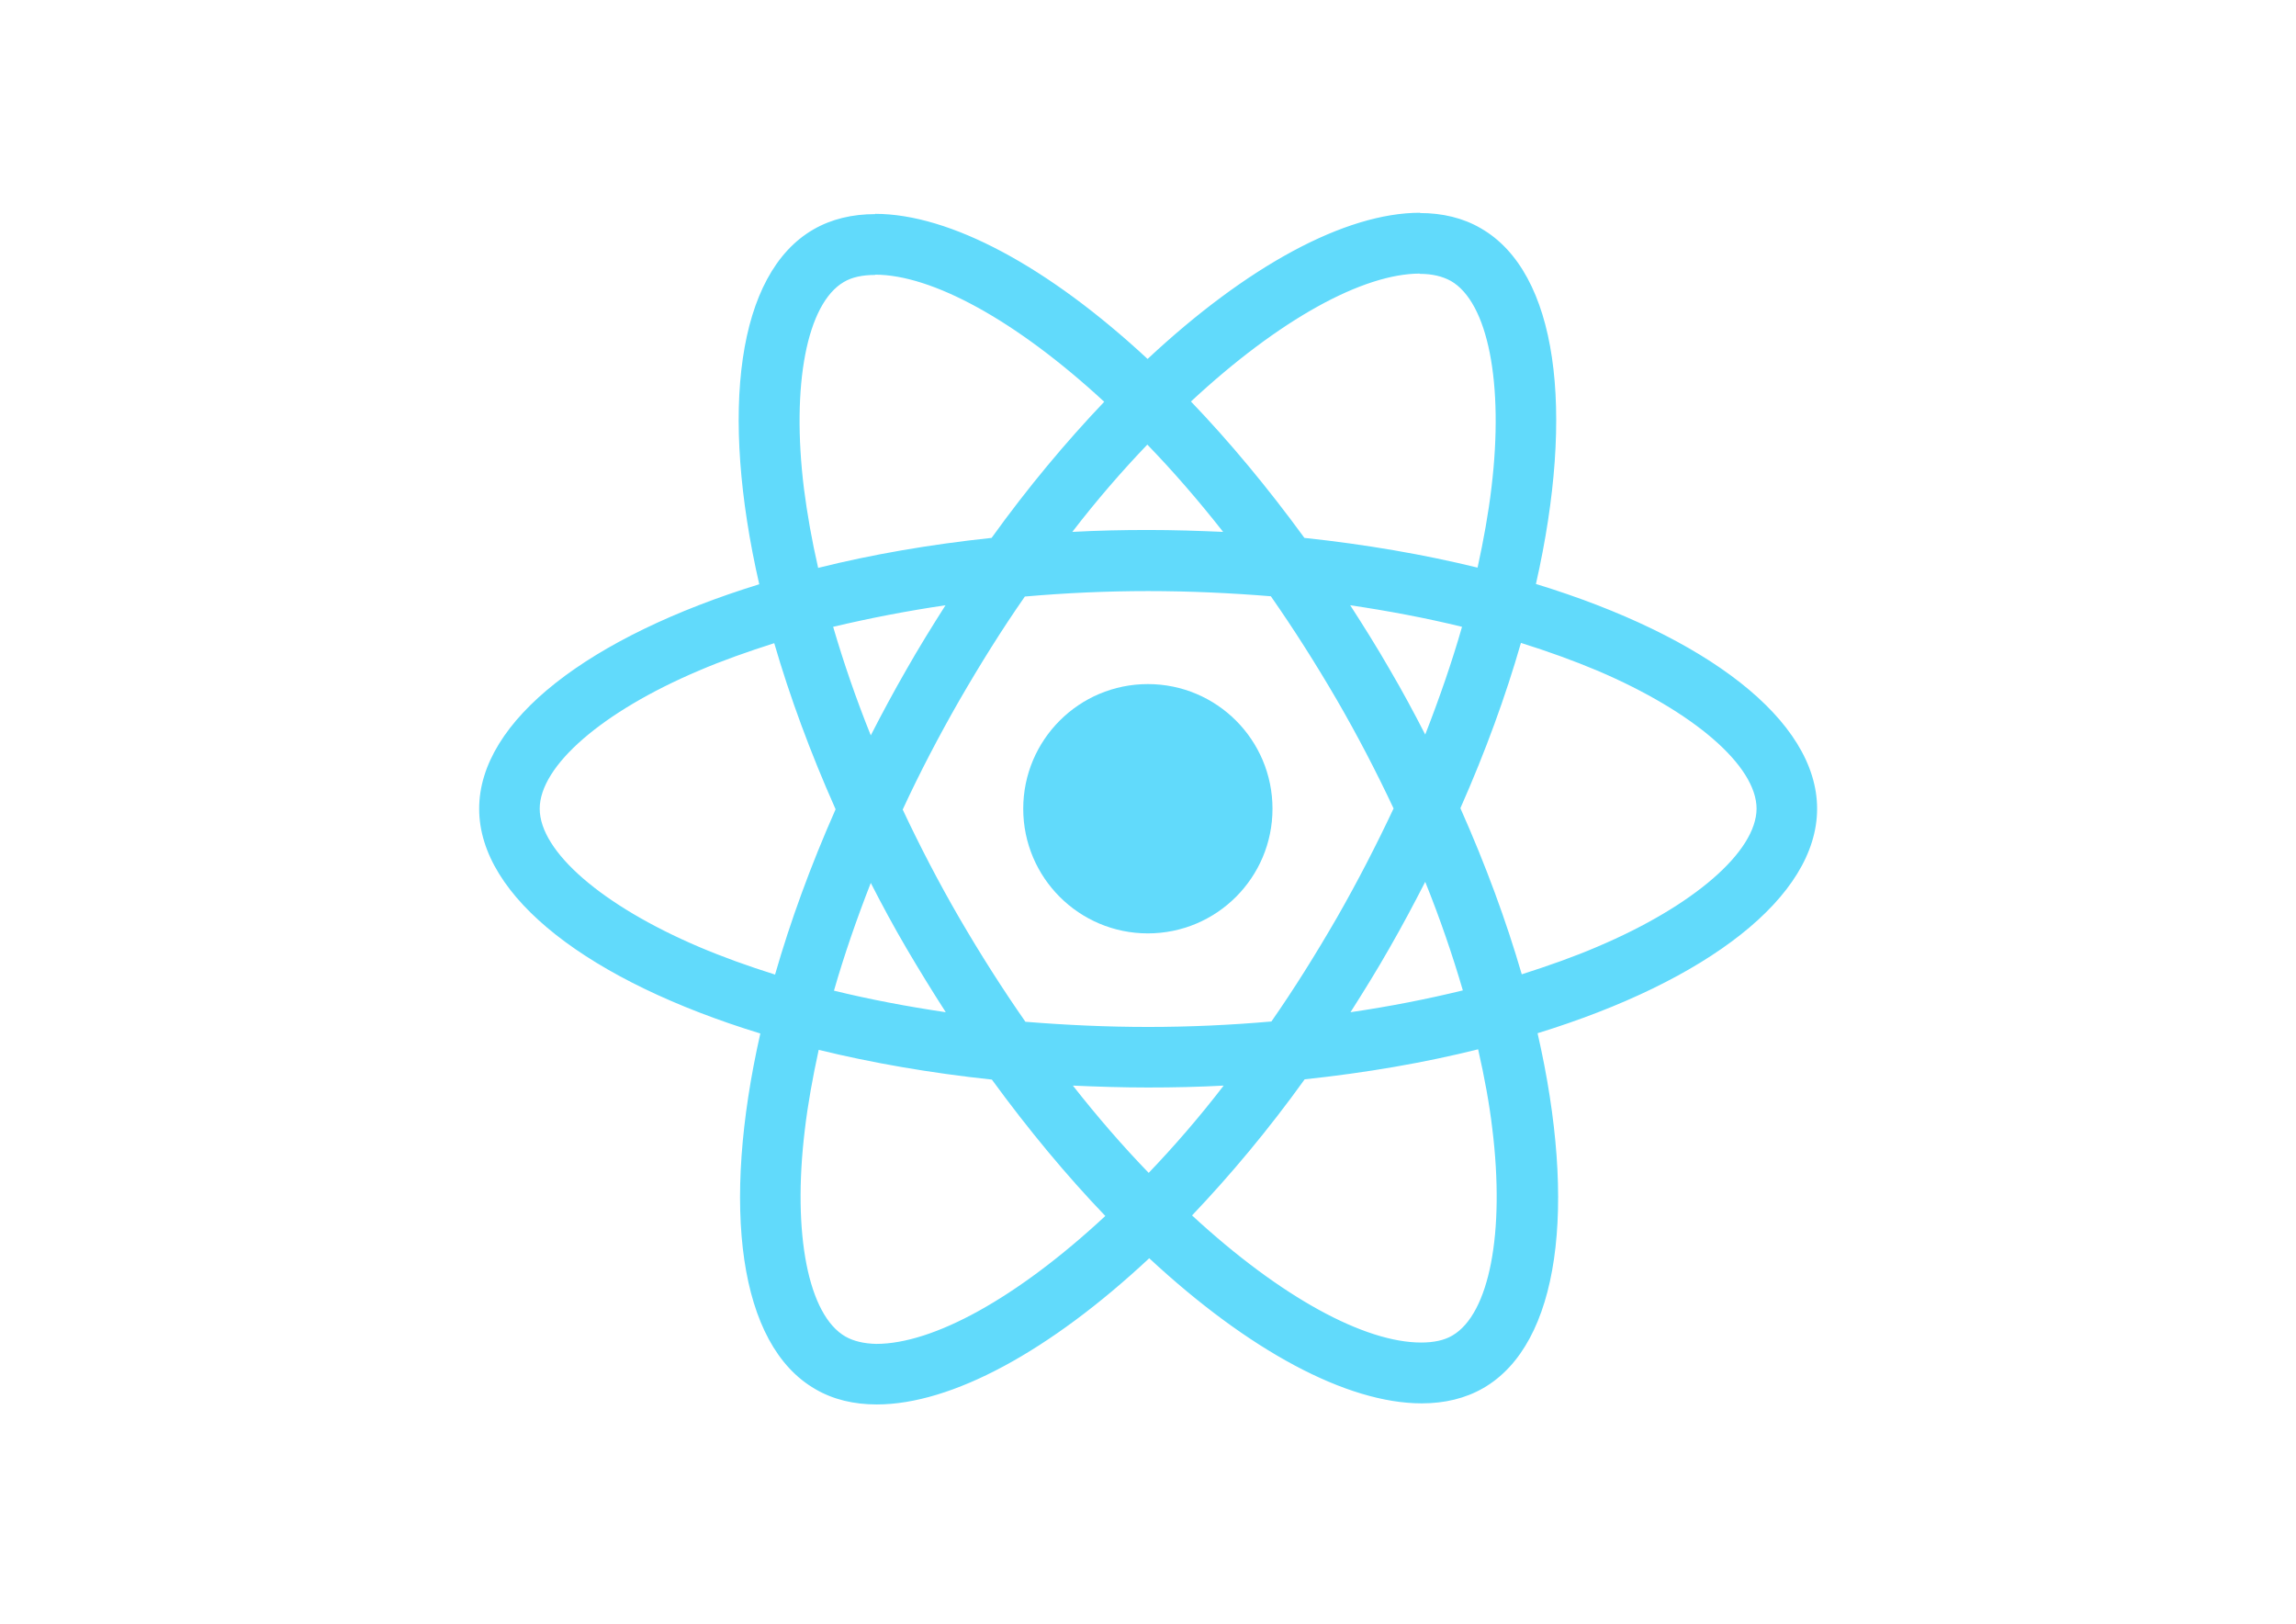
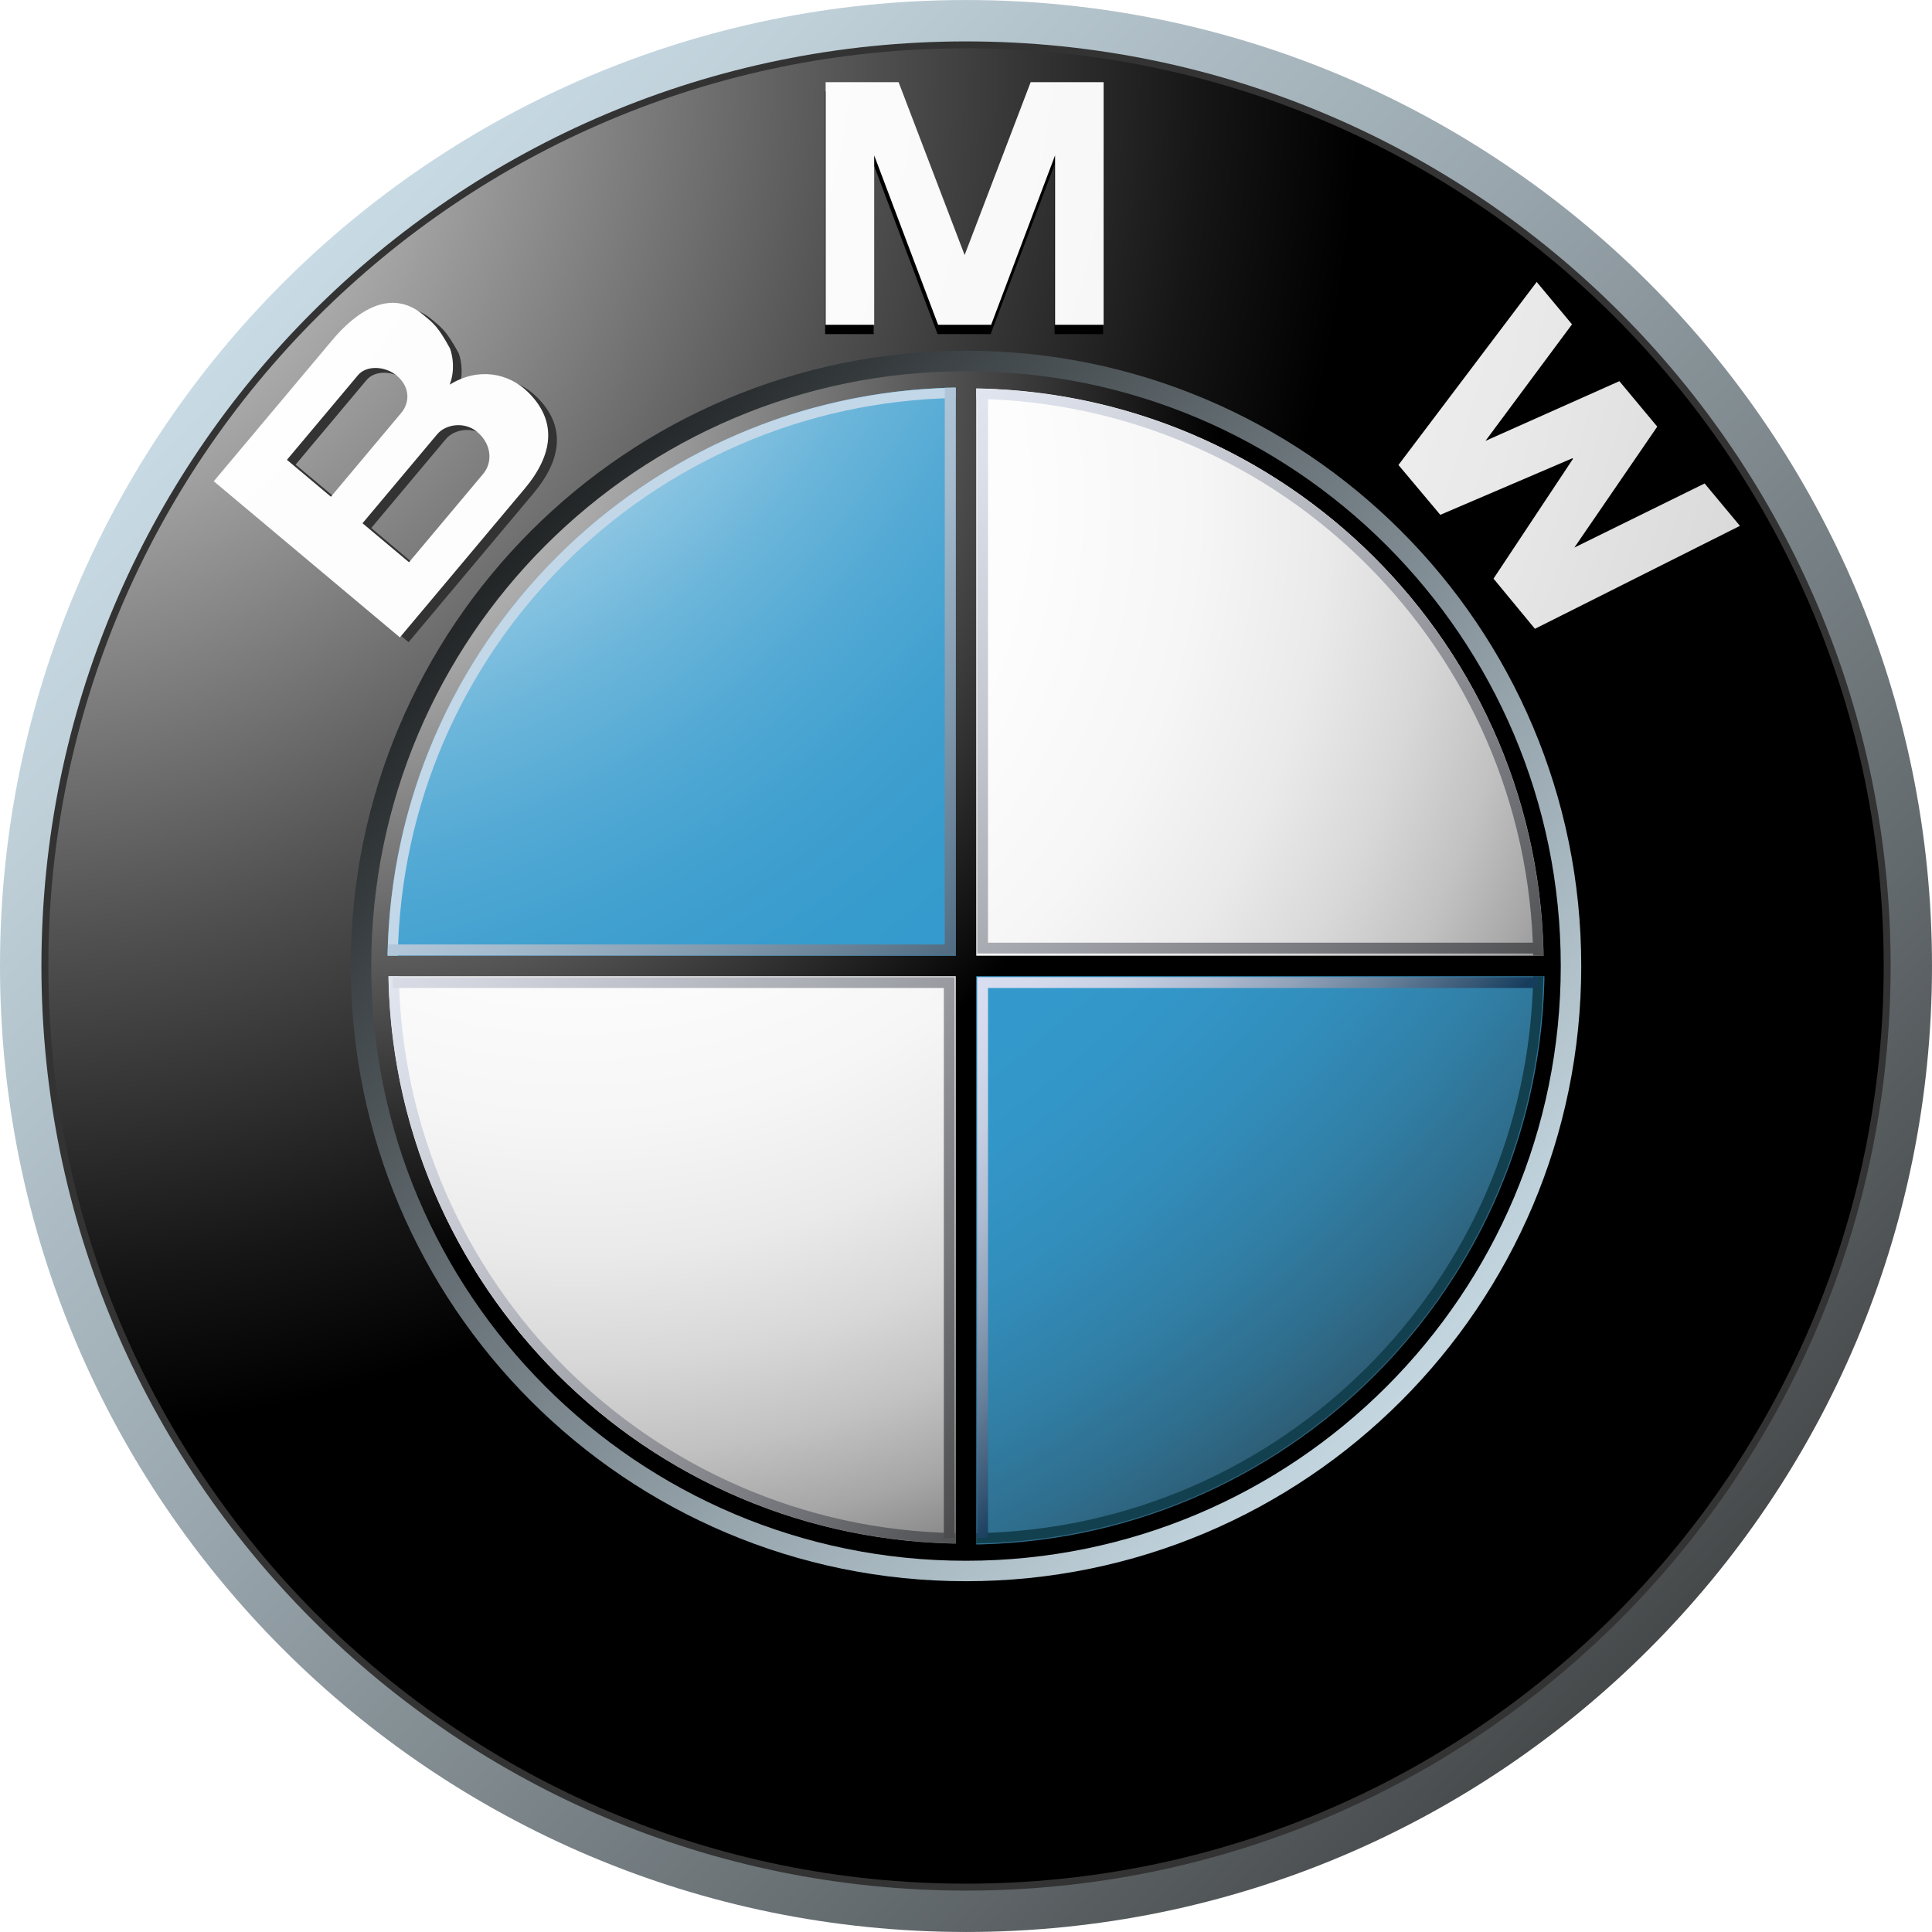
- <svg xmlns="http://www.w3.org/2000/svg" viewBox="0 0 841.9 595.3">
-   <g fill="#61DAFB">
-     <path d="M666.3 296.5c0-32.5-40.7-63.3-103.1-82.4 14.4-63.6 8-114.2-20.2-130.4-6.5-3.8-14.1-5.6-22.4-5.6v22.3c4.6 0 8.3.9 11.4 2.6 13.6 7.8 19.5 37.5 14.9 75.7-1.1 9.4-2.9 19.3-5.1 29.4-19.6-4.8-41-8.5-63.5-10.9-13.5-18.5-27.5-35.3-41.6-50 32.6-30.3 63.2-46.9 84-46.9V78c-27.5 0-63.5 19.6-99.9 53.6-36.4-33.8-72.4-53.2-99.9-53.2v22.3c20.7 0 51.4 16.5 84 46.6-14 14.7-28 31.4-41.3 49.9-22.6 2.4-44 6.1-63.6 11-2.3-10-4-19.7-5.2-29-4.7-38.2 1.1-67.9 14.6-75.8 3-1.8 6.9-2.6 11.5-2.6V78.5c-8.4 0-16 1.8-22.6 5.6-28.1 16.2-34.4 66.7-19.9 130.1-62.2 19.2-102.7 49.9-102.7 82.3 0 32.5 40.7 63.3 103.1 82.4-14.4 63.6-8 114.2 20.2 130.4 6.5 3.8 14.1 5.6 22.5 5.6 27.5 0 63.5-19.6 99.9-53.6 36.4 33.8 72.4 53.2 99.9 53.2 8.4 0 16-1.8 22.6-5.6 28.1-16.2 34.4-66.7 19.9-130.1 62-19.1 102.5-49.9 102.5-82.3zm-130.2-66.7c-3.7 12.9-8.3 26.2-13.5 39.5-4.1-8-8.4-16-13.1-24-4.6-8-9.5-15.8-14.4-23.4 14.2 2.1 27.9 4.7 41 7.9zm-45.8 106.5c-7.8 13.5-15.8 26.3-24.1 38.2-14.9 1.3-30 2-45.2 2-15.1 0-30.2-.7-45-1.9-8.3-11.9-16.4-24.6-24.2-38-7.6-13.1-14.5-26.4-20.8-39.8 6.2-13.4 13.2-26.8 20.7-39.9 7.8-13.5 15.8-26.3 24.1-38.2 14.9-1.3 30-2 45.2-2 15.1 0 30.2.7 45 1.9 8.3 11.9 16.4 24.6 24.2 38 7.6 13.1 14.5 26.4 20.8 39.8-6.3 13.4-13.2 26.8-20.7 39.9zm32.3-13c5.4 13.4 10 26.8 13.8 39.8-13.1 3.2-26.9 5.9-41.2 8 4.9-7.7 9.8-15.6 14.4-23.7 4.6-8 8.9-16.1 13-24.1zM421.2 430c-9.3-9.6-18.6-20.3-27.8-32 9 .4 18.2.7 27.5.7 9.4 0 18.7-.2 27.8-.7-9 11.7-18.3 22.4-27.5 32zm-74.4-58.9c-14.2-2.1-27.9-4.7-41-7.9 3.7-12.9 8.3-26.2 13.5-39.5 4.1 8 8.4 16 13.1 24 4.7 8 9.5 15.8 14.4 23.4zM420.7 163c9.3 9.6 18.6 20.3 27.8 32-9-.4-18.2-.7-27.5-.7-9.4 0-18.7.2-27.8.7 9-11.7 18.3-22.4 27.5-32zm-74 58.9c-4.9 7.7-9.8 15.6-14.4 23.7-4.6 8-8.9 16-13 24-5.4-13.4-10-26.8-13.8-39.8 13.1-3.1 26.9-5.8 41.2-7.9zm-90.5 125.2c-35.4-15.1-58.3-34.9-58.3-50.6 0-15.7 22.9-35.6 58.3-50.6 8.6-3.7 18-7 27.7-10.1 5.7 19.6 13.2 40 22.5 60.9-9.2 20.8-16.6 41.1-22.2 60.6-9.9-3.1-19.3-6.5-28-10.2zM310 490c-13.6-7.8-19.5-37.5-14.9-75.7 1.1-9.4 2.9-19.3 5.1-29.4 19.6 4.8 41 8.5 63.5 10.9 13.5 18.5 27.5 35.3 41.6 50-32.6 30.3-63.2 46.9-84 46.9-4.5-.1-8.3-1-11.3-2.7zm237.2-76.2c4.7 38.2-1.1 67.9-14.6 75.8-3 1.8-6.9 2.6-11.5 2.6-20.7 0-51.4-16.5-84-46.6 14-14.7 28-31.4 41.3-49.9 22.6-2.4 44-6.1 63.6-11 2.3 10.1 4.1 19.8 5.2 29.1zm38.5-66.7c-8.6 3.7-18 7-27.7 10.1-5.7-19.6-13.2-40-22.5-60.9 9.2-20.8 16.6-41.1 22.2-60.6 9.9 3.1 19.3 6.5 28.1 10.2 35.4 15.1 58.3 34.9 58.3 50.6-.1 15.7-23 35.6-58.4 50.6zM320.8 78.4z" />
-     <circle cx="420.9" cy="296.5" r="45.7" />
-     <path d="M520.5 78.1z" />
-   </g>
+ <svg xmlns="http://www.w3.org/2000/svg" width="800px" height="800px" viewBox="0 -0.01 1013.718 1013.718">
+   <linearGradient id="a" gradientUnits="userSpaceOnUse" x1="-1120.126" y1="2189.824" x2="-44.679" y2="1150.587" gradientTransform="matrix(1 0 0 -1 1045.93 2135.176)">
+     <stop offset="0" stop-color="#dff4ff" />
+     <stop offset=".098" stop-color="#d6eaf5" />
+     <stop offset=".268" stop-color="#bfd0d9" />
+     <stop offset=".488" stop-color="#98a5ac" />
+     <stop offset=".747" stop-color="#646b6e" />
+     <stop offset="1" stop-color="#2b2b2b" />
+   </linearGradient>
+   <path d="M506.86 0C226.94 0 0 226.918 0 506.848c0 279.927 226.94 506.849 506.86 506.849 279.94 0 506.857-226.922 506.857-506.849C1013.719 226.918 786.802 0 506.86 0zm0 988.352c-265.939 0-481.495-215.573-481.495-481.504 0-265.927 215.556-481.512 481.495-481.512 265.938 0 481.511 215.584 481.511 481.512 0 265.93-215.573 481.504-481.511 481.504z" fill="url(#a)" />
+   <path d="M992.004 506.848c0 267.914-217.228 485.134-485.144 485.134-267.919 0-485.123-217.22-485.123-485.134 0-267.929 217.204-485.133 485.123-485.133 267.916 0 485.144 217.204 485.144 485.133z" fill="#333" />
+   <radialGradient id="b" cx="-1052.247" cy="2101.652" r="720.108" gradientTransform="matrix(1 0 0 -1 1045.93 2135.176)" gradientUnits="userSpaceOnUse">
+     <stop offset="0" stop-color="#ffffff" />
+     <stop offset=".306" stop-color="#a8a8a8" />
+     <stop offset=".646" stop-color="#4f4f4f" />
+     <stop offset=".885" stop-color="#161616" />
+     <stop offset="1" />
+   </radialGradient>
+   <path d="M988.371 506.848c0 265.931-215.573 481.504-481.511 481.504-265.939 0-481.495-215.573-481.495-481.504 0-265.927 215.556-481.512 481.495-481.512 265.938 0 481.511 215.585 481.511 481.512z" fill="url(#b)" />
+   <linearGradient id="c" gradientUnits="userSpaceOnUse" x1="-818.029" y1="1409.977" x2="-133.081" y2="748.092" gradientTransform="matrix(-1 0 0 1 58.906 -545.52)">
+     <stop offset="0" stop-color="#dff4ff" />
+     <stop offset=".086" stop-color="#d6eaf5" />
+     <stop offset=".233" stop-color="#bed0d9" />
+     <stop offset=".424" stop-color="#96a4ac" />
+     <stop offset=".652" stop-color="#5f686d" />
+     <stop offset=".907" stop-color="#1a1d1e" />
+     <stop offset="1" />
+   </linearGradient>
+   <path d="M829.677 506.848c0 178.28-144.53 322.804-322.815 322.804-178.289 0-322.819-144.522-322.819-322.804 0-178.289 144.53-322.815 322.819-322.815 178.284-.001 322.815 144.527 322.815 322.815z" fill="url(#c)" />
+   <path d="M519.791 175.308l33.533-88.877v88.877h25.469V48.021h-38.275l-34.814 91.136h.331l-34.812-91.136h-38.276v127.287h25.469V86.431l33.533 88.877zM869.313 232.384l-43.514 63.447 68.347-33.615 18.538 22.231-107.569 54.012-21.735-26.315 41.697-62.869-.247-.31-69.357 29.686-21.984-26.138 72.532-96.044 18.542 22.243-45.417 61.159 70.287-31.349z" />
+   <path d="M281.427 208.068c-10.251-9.951-26.069-12.951-40.939-3.733 2.847-7.363 1.691-14.858.187-19.015-6.414-11.662-8.662-13.137-13.899-17.561-17.097-14.324-35.082-2.093-47.93 13.219l-62.116 74.028 97.65 81.925 65.5-78.047c14.971-17.838 17.282-35.523 1.547-50.816zm-126.321 35.7l37.311-44.464c4.33-5.146 14.106-4.939 20.375.341 6.908 5.795 6.929 14.002 2.289 19.54l-36.896 43.95-23.079-19.367zm102.934 7.393l-38.896 46.353-24.355-20.47 39.186-46.711c4.434-5.281 14.312-6.817 20.974-1.229 7.504 6.312 8.246 15.912 3.091 22.057z" fill="#333" />
+   <radialGradient id="d" cx="-1181.576" cy="2174.985" r="1730.313" gradientTransform="matrix(1 0 0 -1 1045.93 2135.176)" gradientUnits="userSpaceOnUse">
+     <stop offset="0" stop-color="#ffffff" />
+     <stop offset=".31" stop-color="#fdfdfd" />
+     <stop offset=".451" stop-color="#f6f6f6" />
+     <stop offset=".557" stop-color="#e9e9e9" />
+     <stop offset=".646" stop-color="#d7d7d7" />
+     <stop offset=".724" stop-color="#bfbfbf" />
+     <stop offset=".794" stop-color="#a2a2a2" />
+     <stop offset=".859" stop-color="gray" />
+     <stop offset=".92" stop-color="#575757" />
+     <stop offset=".975" stop-color="#2b2b2b" />
+     <stop offset="1" stop-color="#141414" />
+   </radialGradient>
+   <path fill="url(#d)" d="M520.06 170.39l33.533-88.875v88.875h25.47V43.103h-38.279l-34.811 91.133h.33l-34.812-91.133h-38.278V170.39h25.47V81.515l33.536 88.875z" />
+   <radialGradient id="e" cx="-1181.653" cy="2174.985" r="1730.461" gradientTransform="matrix(1 0 0 -1 1045.93 2135.176)" gradientUnits="userSpaceOnUse">
+     <stop offset="0" stop-color="#ffffff" />
+     <stop offset=".31" stop-color="#fdfdfd" />
+     <stop offset=".451" stop-color="#f6f6f6" />
+     <stop offset=".557" stop-color="#e9e9e9" />
+     <stop offset=".646" stop-color="#d7d7d7" />
+     <stop offset=".724" stop-color="#bfbfbf" />
+     <stop offset=".794" stop-color="#a2a2a2" />
+     <stop offset=".859" stop-color="gray" />
+     <stop offset=".92" stop-color="#575757" />
+     <stop offset=".975" stop-color="#2b2b2b" />
+     <stop offset="1" stop-color="#141414" />
+   </radialGradient>
+   <path fill="url(#e)" d="M869.563 223.844l-43.496 63.449 68.347-33.626 18.52 22.242-107.553 54.012-21.736-26.325 41.7-62.861-.245-.319-69.38 29.698-21.96-26.151 72.531-96.033 18.539 22.234-45.41 61.158 70.26-31.337z" />
+   <radialGradient id="f" cx="-1181.748" cy="2175.493" r="1731.785" gradientTransform="matrix(1 0 0 -1 1045.93 2135.176)" gradientUnits="userSpaceOnUse">
+     <stop offset="0" stop-color="#ffffff" />
+     <stop offset=".31" stop-color="#fdfdfd" />
+     <stop offset=".451" stop-color="#f6f6f6" />
+     <stop offset=".557" stop-color="#e9e9e9" />
+     <stop offset=".646" stop-color="#d7d7d7" />
+     <stop offset=".724" stop-color="#bfbfbf" />
+     <stop offset=".794" stop-color="#a2a2a2" />
+     <stop offset=".859" stop-color="gray" />
+     <stop offset=".92" stop-color="#575757" />
+     <stop offset=".975" stop-color="#2b2b2b" />
+     <stop offset="1" stop-color="#141414" />
+   </radialGradient>
+   <path d="M276.868 205.563c-10.229-9.951-26.068-12.953-40.916-3.743 2.824-7.364 1.67-14.86.166-18.996-6.415-11.682-8.642-13.137-13.923-17.57-17.096-14.333-35.059-2.095-47.887 13.231l-62.14 74.016 97.653 81.926 65.499-78.059c14.954-17.839 17.283-35.512 1.548-50.805zm-126.316 35.698l37.307-44.453c4.312-5.155 14.086-4.949 20.376.319 6.909 5.806 6.93 14.023 2.268 19.54l-36.873 43.959-23.078-19.365zm102.951 7.393l-38.896 46.352-24.398-20.47 39.207-46.721c4.434-5.269 14.291-6.806 20.953-1.216 7.547 6.32 8.29 15.9 3.134 22.055z" fill="url(#f)" />
+   <radialGradient id="g" cx="-871.677" cy="1935.101" r="466.718" gradientTransform="matrix(1 0 0 -1 1045.93 2135.176)" gradientUnits="userSpaceOnUse">
+     <stop offset="0" stop-color="#e6e6e6" />
+     <stop offset=".104" stop-color="#d6d6d6" />
+     <stop offset=".307" stop-color="#adadad" />
+     <stop offset=".588" stop-color="#6c6c6c" />
+     <stop offset=".933" stop-color="#121212" />
+     <stop offset="1" />
+   </radialGradient>
+   <path d="M194.788 506.853c0-172.358 139.725-312.083 312.073-312.083 172.367 0 312.072 139.724 312.072 312.083 0 172.351-139.705 312.07-312.072 312.07-172.35 0-312.073-139.72-312.073-312.07z" fill="url(#g)" />
+   <radialGradient id="h" cx="-744.024" cy="1872.327" r="678.742" gradientTransform="matrix(1 0 0 -1 1045.93 2135.176)" gradientUnits="userSpaceOnUse">
+     <stop offset="0" stop-color="#ffffff" />
+     <stop offset=".344" stop-color="#fdfdfd" />
+     <stop offset=".481" stop-color="#f6f6f6" />
+     <stop offset=".582" stop-color="#eaeaea" />
+     <stop offset=".665" stop-color="#d8d8d8" />
+     <stop offset=".737" stop-color="#c2c2c2" />
+     <stop offset=".802" stop-color="#a6a6a6" />
+     <stop offset=".86" stop-color="#848484" />
+     <stop offset=".913" stop-color="#5f5f5f" />
+     <stop offset=".949" stop-color="#404040" />
+     <stop offset=".957" stop-color="#404040" />
+     <stop offset="1" stop-color="#404040" />
+     <stop offset="1" />
+   </radialGradient>
+   <path d="M203.76 506.853c0-167.399 135.701-303.112 303.102-303.112s303.12 135.712 303.12 303.112S674.26 809.965 506.861 809.965 203.76 674.253 203.76 506.853z" fill="url(#h)" />
+   <radialGradient id="i" cx="-943.312" cy="2129.614" r="1202.06" gradientTransform="matrix(1 0 0 -1 1045.93 2135.176)" gradientUnits="userSpaceOnUse">
+     <stop offset=".169" stop-color="#ffffff" />
+     <stop offset=".196" stop-color="#e0eff7" />
+     <stop offset=".241" stop-color="#b2d9ec" />
+     <stop offset=".287" stop-color="#8bc5e2" />
+     <stop offset=".335" stop-color="#6bb5da" />
+     <stop offset=".384" stop-color="#52a9d4" />
+     <stop offset=".436" stop-color="#41a0cf" />
+     <stop offset=".491" stop-color="#369bcd" />
+     <stop offset=".556" stop-color="#39c" />
+     <stop offset=".606" stop-color="#3396c8" />
+     <stop offset=".655" stop-color="#328ebc" />
+     <stop offset=".705" stop-color="#3180a8" />
+     <stop offset=".754" stop-color="#2f6d8c" />
+     <stop offset=".803" stop-color="#2d5468" />
+     <stop offset=".851" stop-color="#2a373d" />
+     <stop offset=".871" stop-color="#292929" />
+   </radialGradient>
+   <path d="M203.284 506.853H506.86V203.277c-167.669 0-303.576 135.908-303.576 303.576z" fill="url(#i)" />
+   <radialGradient id="j" cx="-943.312" cy="2129.623" r="1202.037" gradientTransform="matrix(1 0 0 -1 1045.93 2135.176)" gradientUnits="userSpaceOnUse">
+     <stop offset=".169" stop-color="#ffffff" />
+     <stop offset=".196" stop-color="#e0eff7" />
+     <stop offset=".241" stop-color="#b2d9ec" />
+     <stop offset=".287" stop-color="#8bc5e2" />
+     <stop offset=".335" stop-color="#6bb5da" />
+     <stop offset=".384" stop-color="#52a9d4" />
+     <stop offset=".436" stop-color="#41a0cf" />
+     <stop offset=".491" stop-color="#369bcd" />
+     <stop offset=".556" stop-color="#39c" />
+     <stop offset=".606" stop-color="#3396c8" />
+     <stop offset=".655" stop-color="#328ebc" />
+     <stop offset=".705" stop-color="#3180a8" />
+     <stop offset=".754" stop-color="#2f6d8c" />
+     <stop offset=".803" stop-color="#2d5468" />
+     <stop offset=".851" stop-color="#2a373d" />
+     <stop offset=".871" stop-color="#292929" />
+   </radialGradient>
+   <path d="M506.86 506.853v303.578c167.667 0 303.576-135.933 303.576-303.578H506.86z" fill="url(#j)" />
+   <radialGradient id="k" cx="-865.303" cy="1929.222" r="457.773" gradientTransform="matrix(1 0 0 -1 1045.93 2135.176)" gradientUnits="userSpaceOnUse">
+     <stop offset="0" stop-color="#e6e6e6" />
+     <stop offset=".104" stop-color="#d6d6d6" />
+     <stop offset=".307" stop-color="#adadad" />
+     <stop offset=".588" stop-color="#6c6c6c" />
+     <stop offset=".933" stop-color="#121212" />
+     <stop offset="1" />
+   </radialGradient>
+   <path fill="url(#k)" d="M812.95 501.458H512.242V200.75h-10.766v300.708H200.768v10.767h300.708v300.717h10.766V512.225H812.95z" />
+   <linearGradient id="l" gradientUnits="userSpaceOnUse" x1="-599.096" y1="2043.521" x2="-152.677" y2="1612.133" gradientTransform="matrix(1 0 0 -1 1045.93 2135.176)">
+     <stop offset="0" stop-color="#f0f4ff" />
+     <stop offset=".109" stop-color="#ebeff9" />
+     <stop offset=".247" stop-color="#dce0ea" />
+     <stop offset=".403" stop-color="#c4c7cf" />
+     <stop offset=".57" stop-color="#a2a4ab" />
+     <stop offset=".747" stop-color="#76777c" />
+     <stop offset=".929" stop-color="#414243" />
+     <stop offset="1" stop-color="#2b2b2b" />
+   </linearGradient>
+   <path d="M512.242 209.267c160.142 2.848 289.366 132.062 292.232 292.191h5.359c-2.862-163.099-134.481-294.736-297.593-297.583l.002 5.392z" fill="url(#l)" />
+   <path d="M208.729 501.418c2.845-160.347 132.256-289.747 292.604-292.604v-5.383c-163.336 2.856-295.12 134.669-297.987 297.986l5.383.001z" fill="#c2d7e8" />
+   <linearGradient id="m" gradientUnits="userSpaceOnUse" x1="-961.44" y1="1679.306" x2="-515.015" y2="1247.911" gradientTransform="matrix(1 0 0 -1 1045.93 2135.176)">
+     <stop offset="0" stop-color="#f0f4ff" />
+     <stop offset=".109" stop-color="#ebeff9" />
+     <stop offset=".247" stop-color="#dce0ea" />
+     <stop offset=".403" stop-color="#c4c7cf" />
+     <stop offset=".57" stop-color="#a2a4ab" />
+     <stop offset=".747" stop-color="#76777c" />
+     <stop offset=".929" stop-color="#414243" />
+     <stop offset="1" stop-color="#2b2b2b" />
+   </linearGradient>
+   <path d="M501.476 804.433c-160.14-2.844-289.364-132.068-292.211-292.208h-5.381c2.865 163.108 134.483 294.75 297.593 297.595l-.001-5.387z" fill="url(#m)" />
+   <path d="M804.475 512.225c-2.866 160.14-132.092 289.364-292.232 292.208v5.387c163.11-2.845 294.747-134.485 297.593-297.595h-5.361z" fill="#12404f" />
+   <linearGradient id="n" gradientUnits="userSpaceOnUse" x1="-745.471" y1="1833.135" x2="-513.982" y2="1609.44" gradientTransform="matrix(1 0 0 -1 1045.93 2135.176)">
+     <stop offset="0" stop-color="#c2d7e8" />
+     <stop offset=".134" stop-color="#bacfe1" />
+     <stop offset=".343" stop-color="#a4bacd" />
+     <stop offset=".6" stop-color="#8098ac" />
+     <stop offset=".894" stop-color="#4e697f" />
+     <stop offset="1" stop-color="#3a566d" />
+   </linearGradient>
+   <path fill="url(#n)" d="M495.724 203.432v292.119h-292.11v5.764h297.862V203.432z" />
+   <linearGradient id="o" gradientUnits="userSpaceOnUse" x1="-861.404" y1="1778.32" x2="-419.473" y2="1351.268" gradientTransform="matrix(1 0 0 -1 1045.93 2135.176)">
+     <stop offset="0" stop-color="#f0f4ff" />
+     <stop offset=".097" stop-color="#e8ebf6" />
+     <stop offset=".257" stop-color="#d1d4dd" />
+     <stop offset=".459" stop-color="#abaeb5" />
+     <stop offset=".695" stop-color="#78797d" />
+     <stop offset=".958" stop-color="#363637" />
+     <stop offset="1" stop-color="#2b2b2b" />
+   </linearGradient>
+   <path fill="url(#o)" d="M495.229 806.995V518.391h-289.2V512.7h294.892V806.995z" />
+   <linearGradient id="p" gradientUnits="userSpaceOnUse" x1="-535.674" y1="1619.907" x2="-380.656" y2="1470.109" gradientTransform="matrix(1 0 0 -1 1045.93 2135.176)">
+     <stop offset="0" stop-color="#d9def0" />
+     <stop offset=".123" stop-color="#d4daec" />
+     <stop offset=".263" stop-color="#c7cfe2" />
+     <stop offset=".411" stop-color="#b0bcd1" />
+     <stop offset=".566" stop-color="#90a1b8" />
+     <stop offset=".725" stop-color="#677f99" />
+     <stop offset=".885" stop-color="#355674" />
+     <stop offset=".972" stop-color="#173d5d" />
+   </linearGradient>
+   <path fill="url(#p)" d="M518.409 806.995V518.391h288.602V512.7H512.737V806.995z" />
+   <linearGradient id="q" gradientUnits="userSpaceOnUse" x1="-694.251" y1="1940.398" x2="-252.797" y2="1513.809" gradientTransform="matrix(1 0 0 -1 1045.93 2135.176)">
+     <stop offset="0" stop-color="#f0f4ff" />
+     <stop offset=".109" stop-color="#ebeff9" />
+     <stop offset=".247" stop-color="#dce0ea" />
+     <stop offset=".403" stop-color="#c4c7cf" />
+     <stop offset=".57" stop-color="#a2a4ab" />
+     <stop offset=".747" stop-color="#76777c" />
+     <stop offset=".929" stop-color="#414243" />
+     <stop offset="1" stop-color="#2b2b2b" />
+   </linearGradient>
+   <path fill="url(#q)" d="M518.409 206.011v288.602h288.602v5.682H512.737V206.011z" />
</svg>
